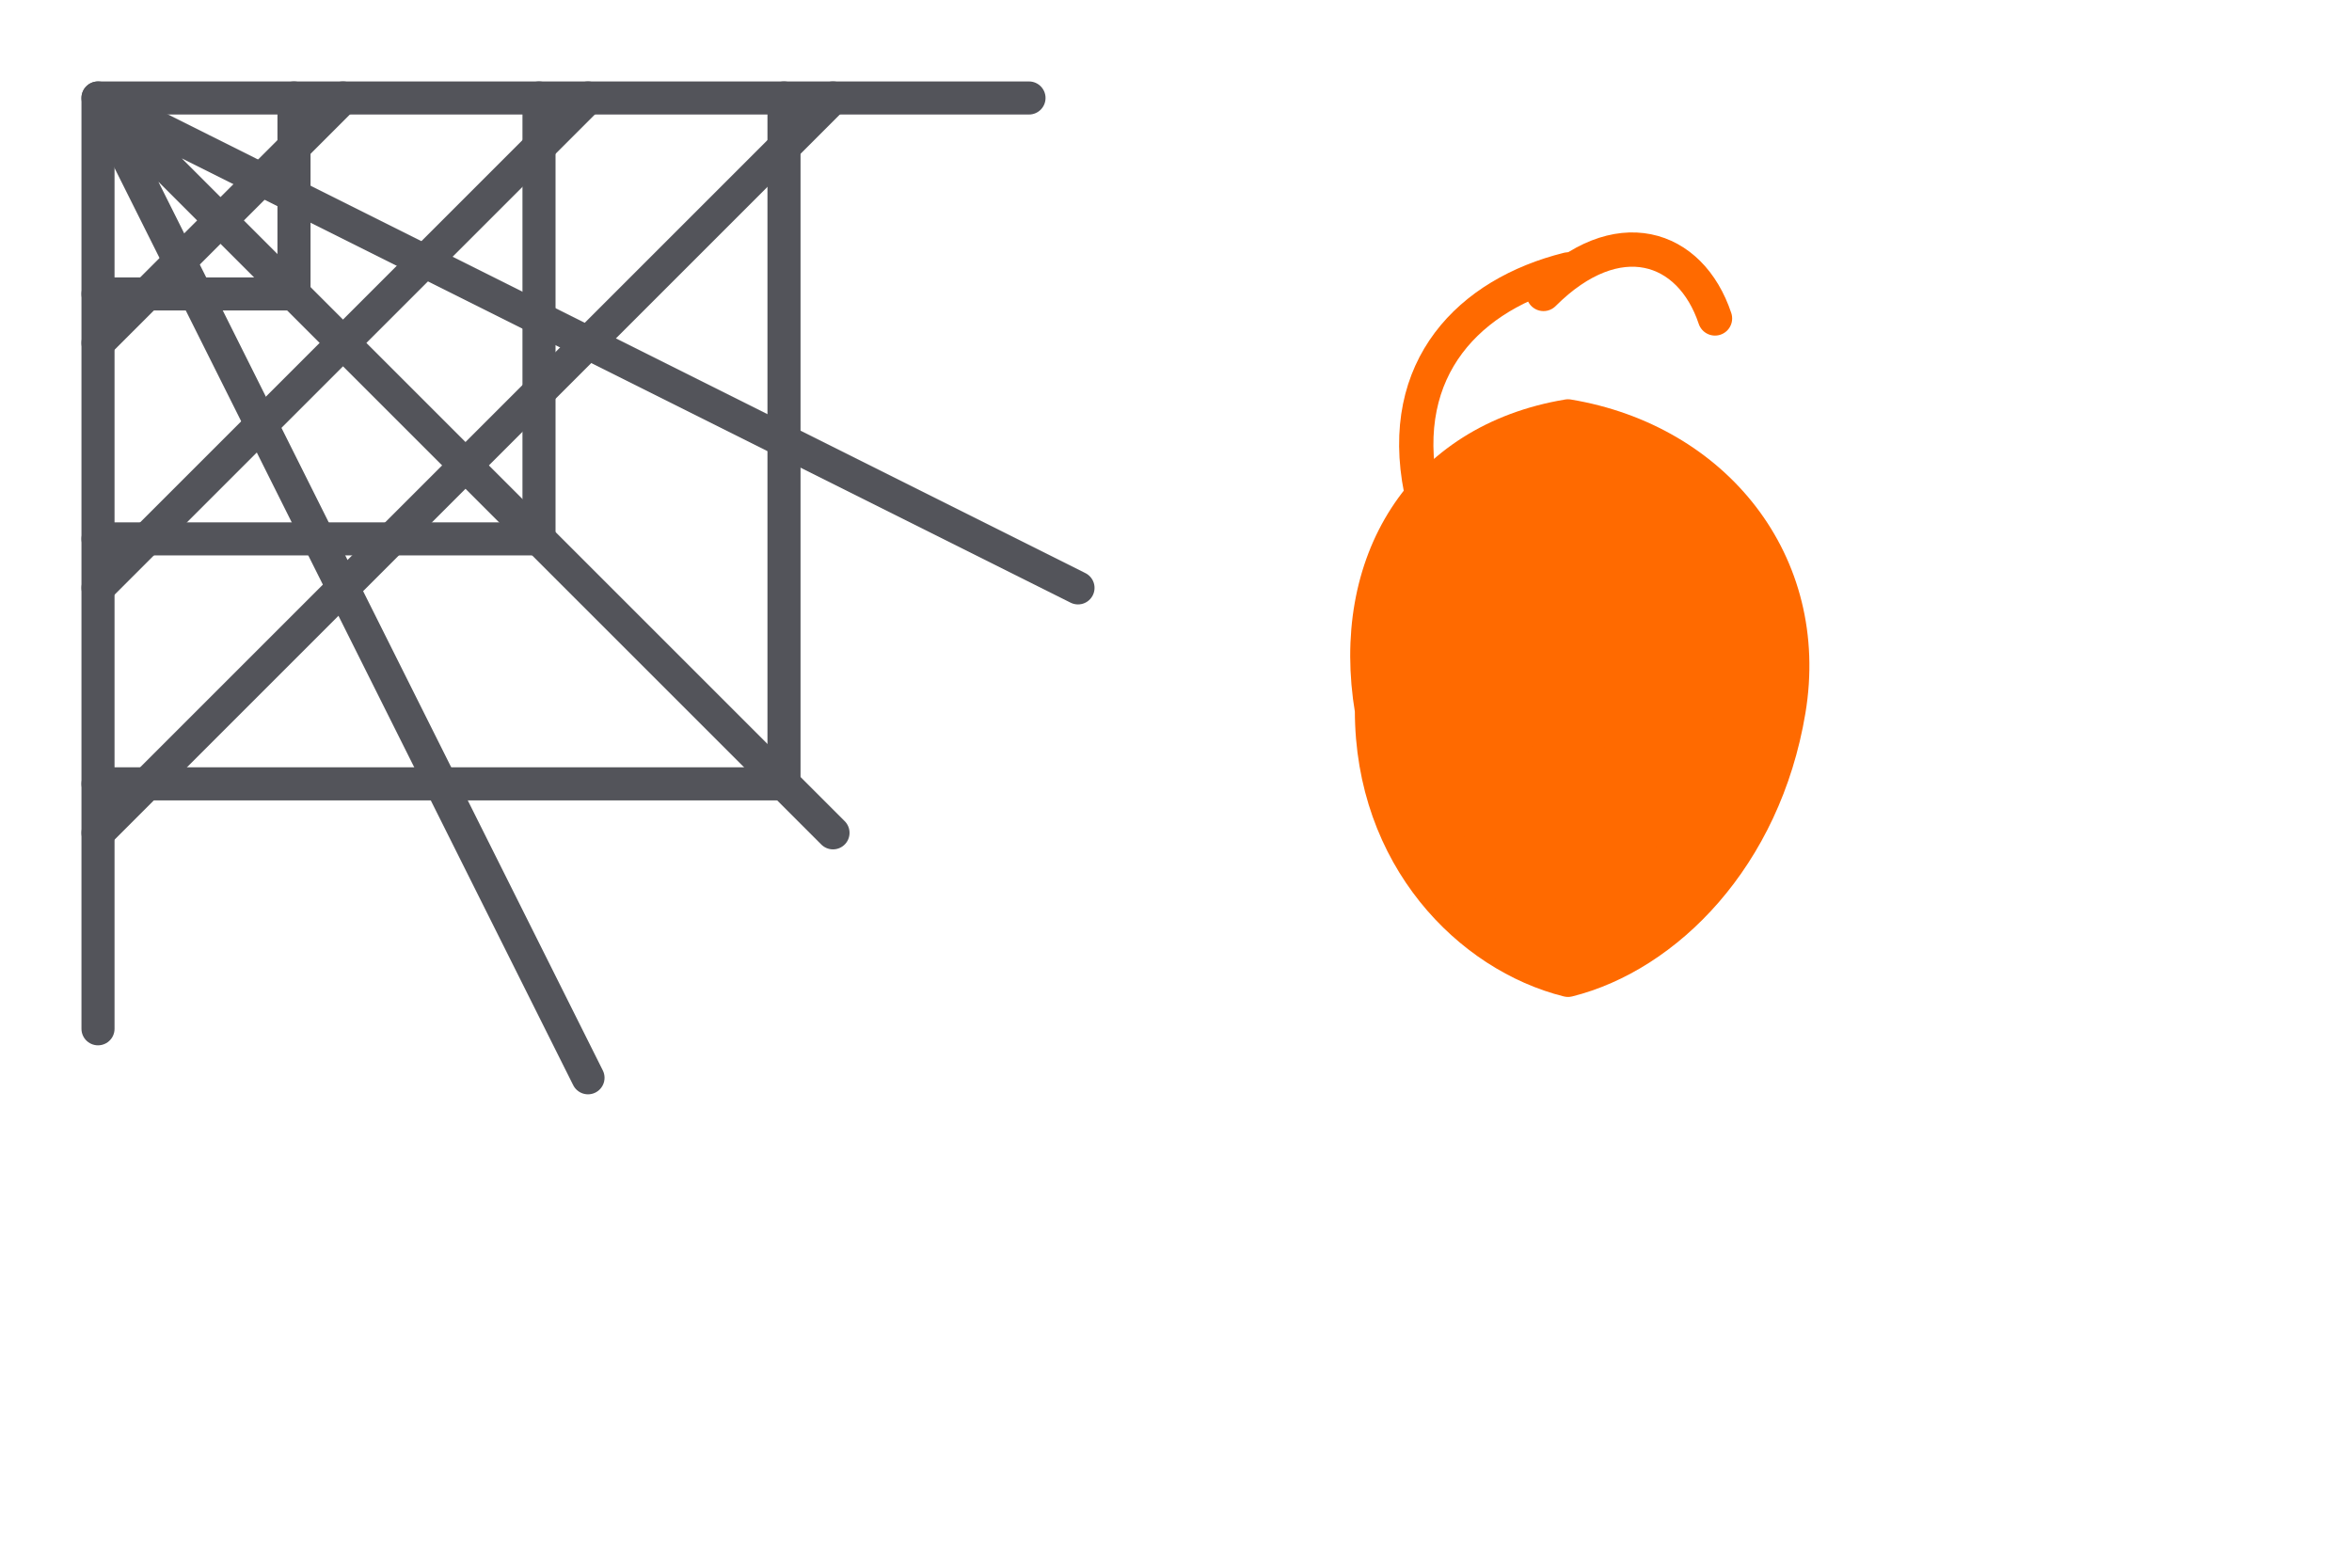
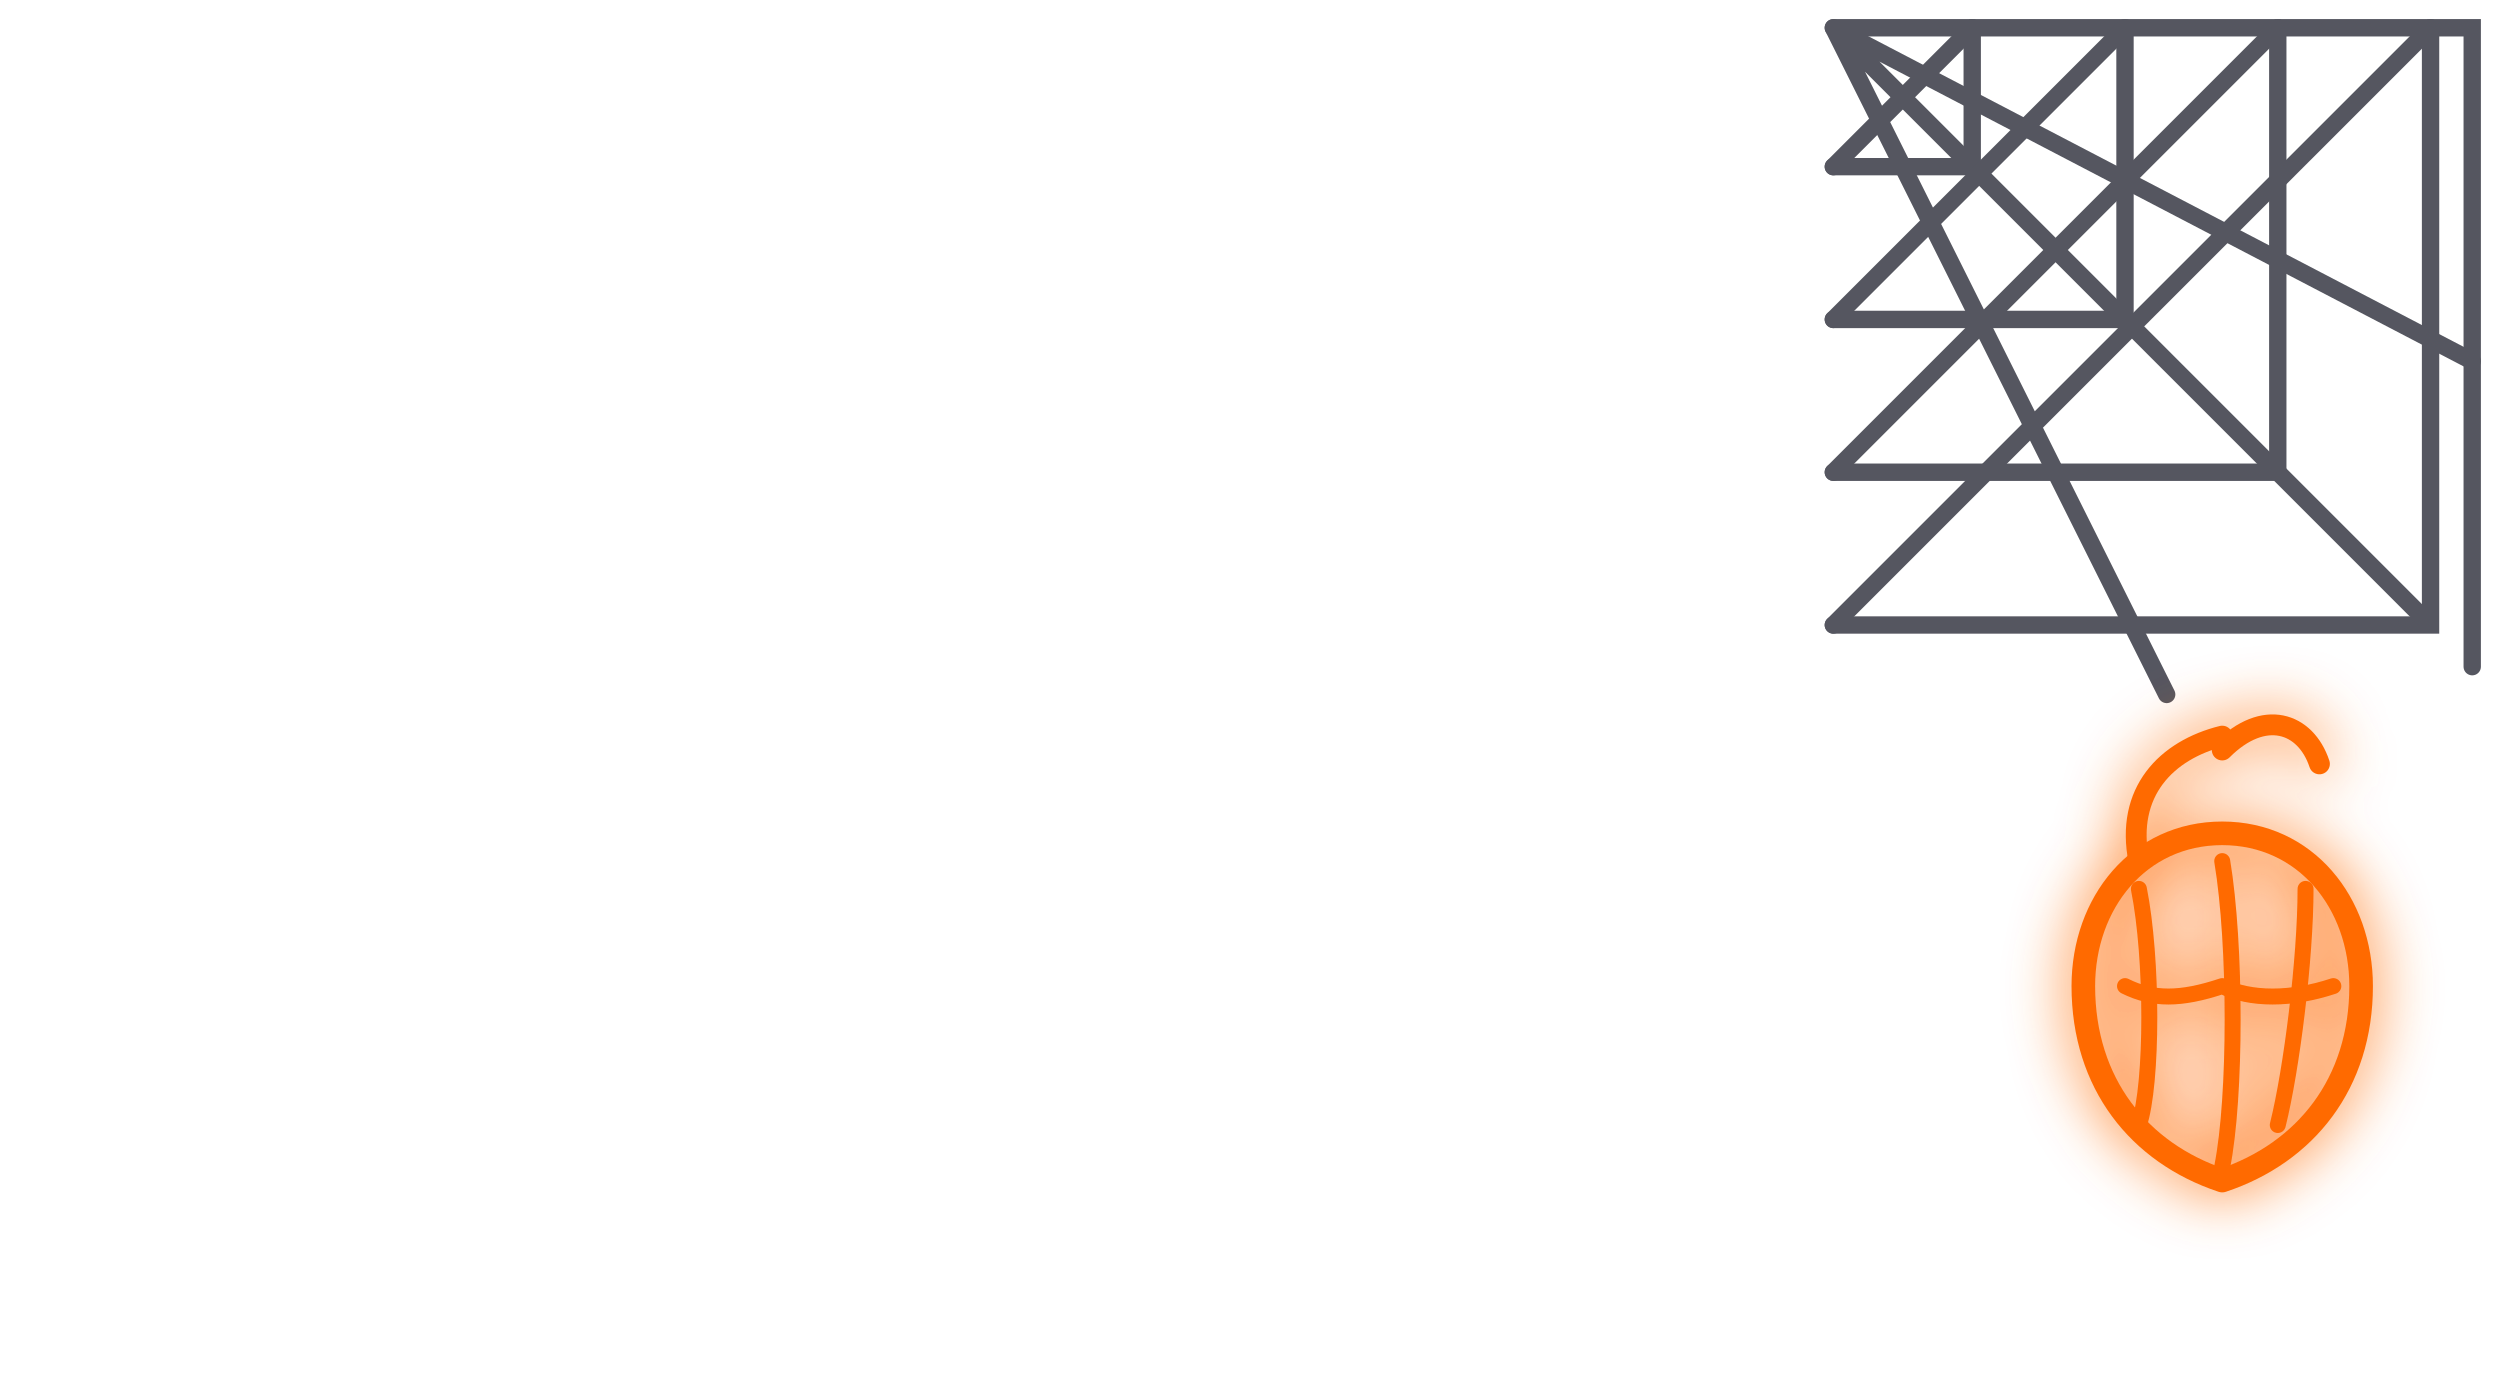
- <svg xmlns="http://www.w3.org/2000/svg" width="96" height="64" viewBox="0 0 96 64" fill="none">
-   <g stroke="#22242B" stroke-width="1.35" stroke-linecap="round" opacity=".78">
-     <path d="M4 4H42M4 4V42" />
-     <path d="M4 4L34 34M4 4L24 44M4 4L44 24" />
-     <path d="M12 4V12H4M22 4V22H4M32 4V32H4" />
-     <path d="M4 14L14 4M4 24L24 4M4 34L34 4" />
+ <svg xmlns="http://www.w3.org/2000/svg" width="180" height="100" viewBox="0 0 180 100" fill="none">
+   <defs>
+     <filter id="orangeGlow" x="-60%" y="-60%" width="220%" height="220%">
+       <feGaussianBlur stdDeviation="2.2" result="blur" />
+       <feMerge>
+         <feMergeNode in="blur" />
+         <feMergeNode in="SourceGraphic" />
+       </feMerge>
+     </filter>
+   </defs>
+   <g stroke="#252733" stroke-width="1.25" stroke-linecap="round" opacity=".78">
+     <path d="M132 2H178V48" />
+     <path d="M132 2L174 44M132 2L156 50M132 2L178 26" />
+     <path d="M142 2V12H132M153 2V23H132M164 2V34H132M175 2V45H132" />
+     <path d="M132 12L142 2M132 23L153 2M132 34L164 2M132 45L175 2" />
  </g>
-   <g stroke="#FF6A00" stroke-width="1.4" stroke-linecap="round" stroke-linejoin="round">
-     <path d="M58 20C57 15 60 12 64 11" />
-     <path d="M63 12C66 9 69 10 70 13" />
-     <path d="M56 29C55 23 58 18 64 17C70 18 74 23 73 29C72 35 68 39 64 40C60 39 56 35 56 29Z" fill="#FF6A00" />
-     <path d="M60 20C61 25 61 33 60 37M65 18C66 25 66 34 65 39M70 20C70 25 69 32 68 36" />
-     <path d="M59 27C61 28 62 28 64 27C66 28 68 28 71 27" />
-     <path d="M59 30L62 30L60 33L63 33L61 36M69 30L66 30L68 33L65 33L67 36" />
+   <g filter="url(#orangeGlow)" stroke="#FF6A00" stroke-linecap="round" stroke-linejoin="round">
+     <path d="M154 62C153 57 156 54 160 53" stroke-width="1.5" />
+     <path d="M160 54C163 51 166 52 167 55" stroke-width="1.5" />
+     <path d="M150 71C150 65 154 60 160 60C166 60 170 65 170 71C170 78 166 83 160 85C154 83 150 78 150 71Z" fill="rgba(255,106,0,.10)" stroke-width="1.7" />
+     <path d="M154 64C155 69 155 78 154 81M160 62C161 68 161 79 160 84M166 64C166 69 165 77 164 81" stroke-width="1.15" />
+     <path d="M153 71C155 72 157 72 160 71C162 72 165 72 168 71" stroke-width="1.15" />
  </g>
</svg>
